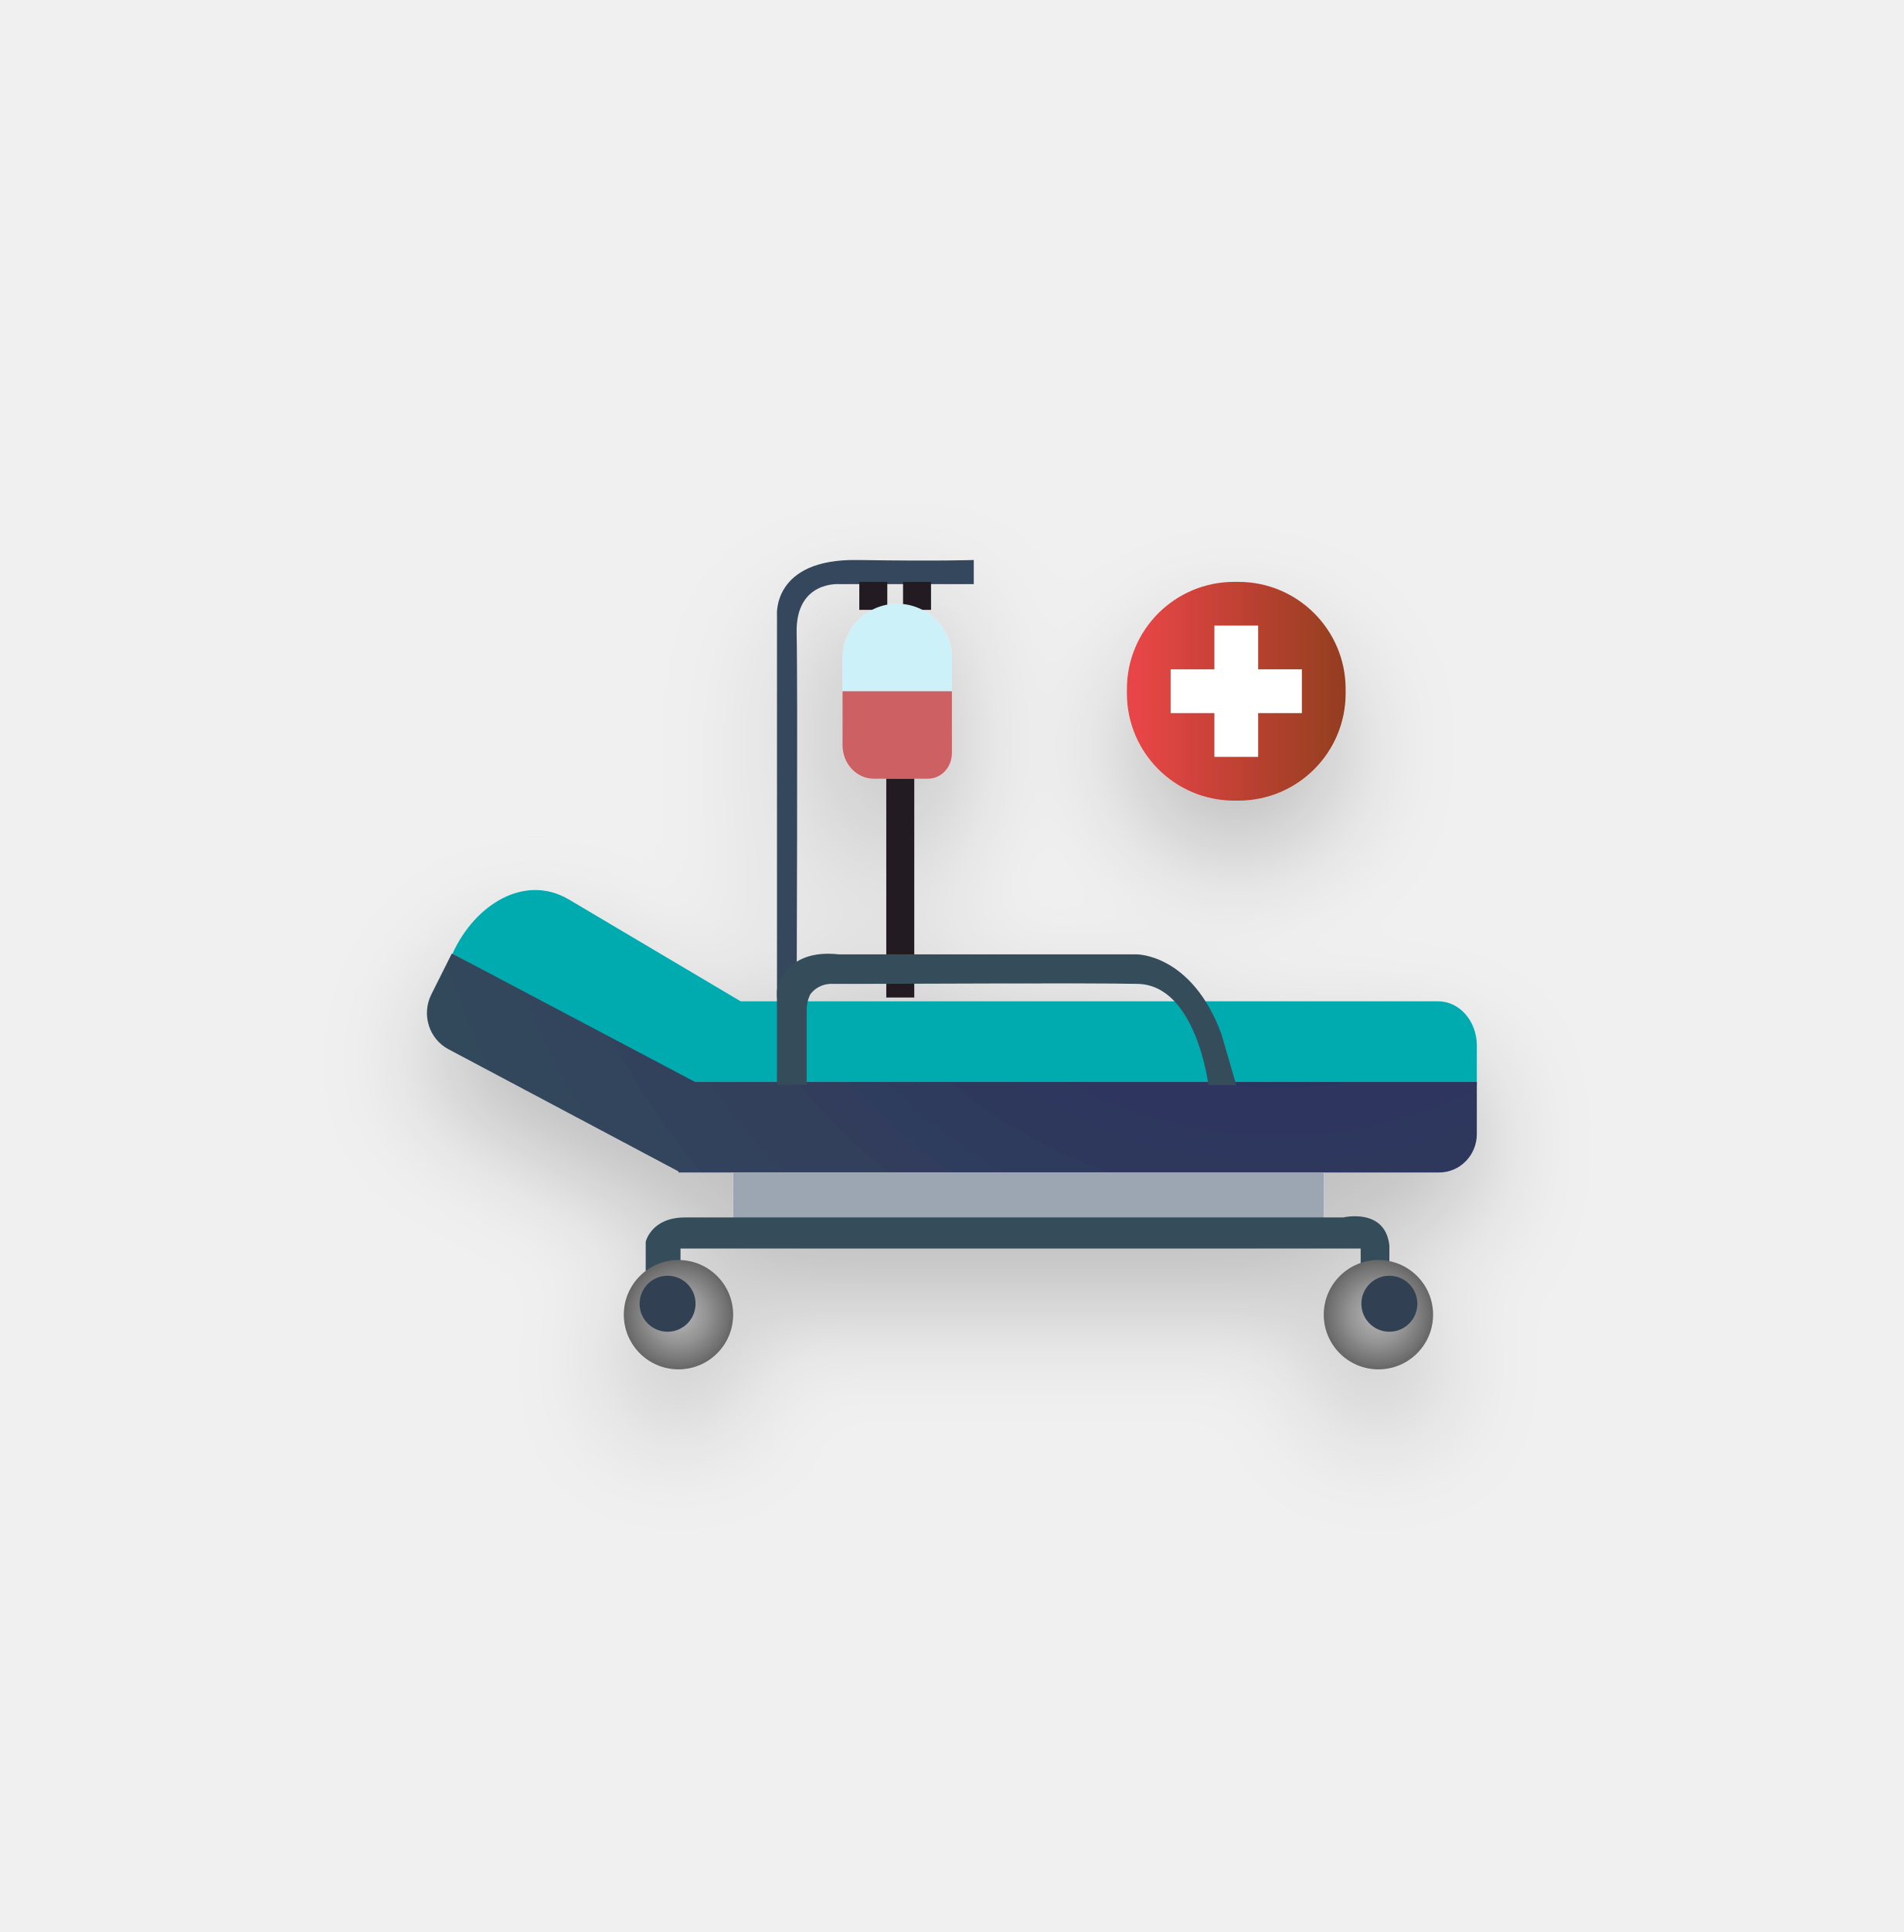
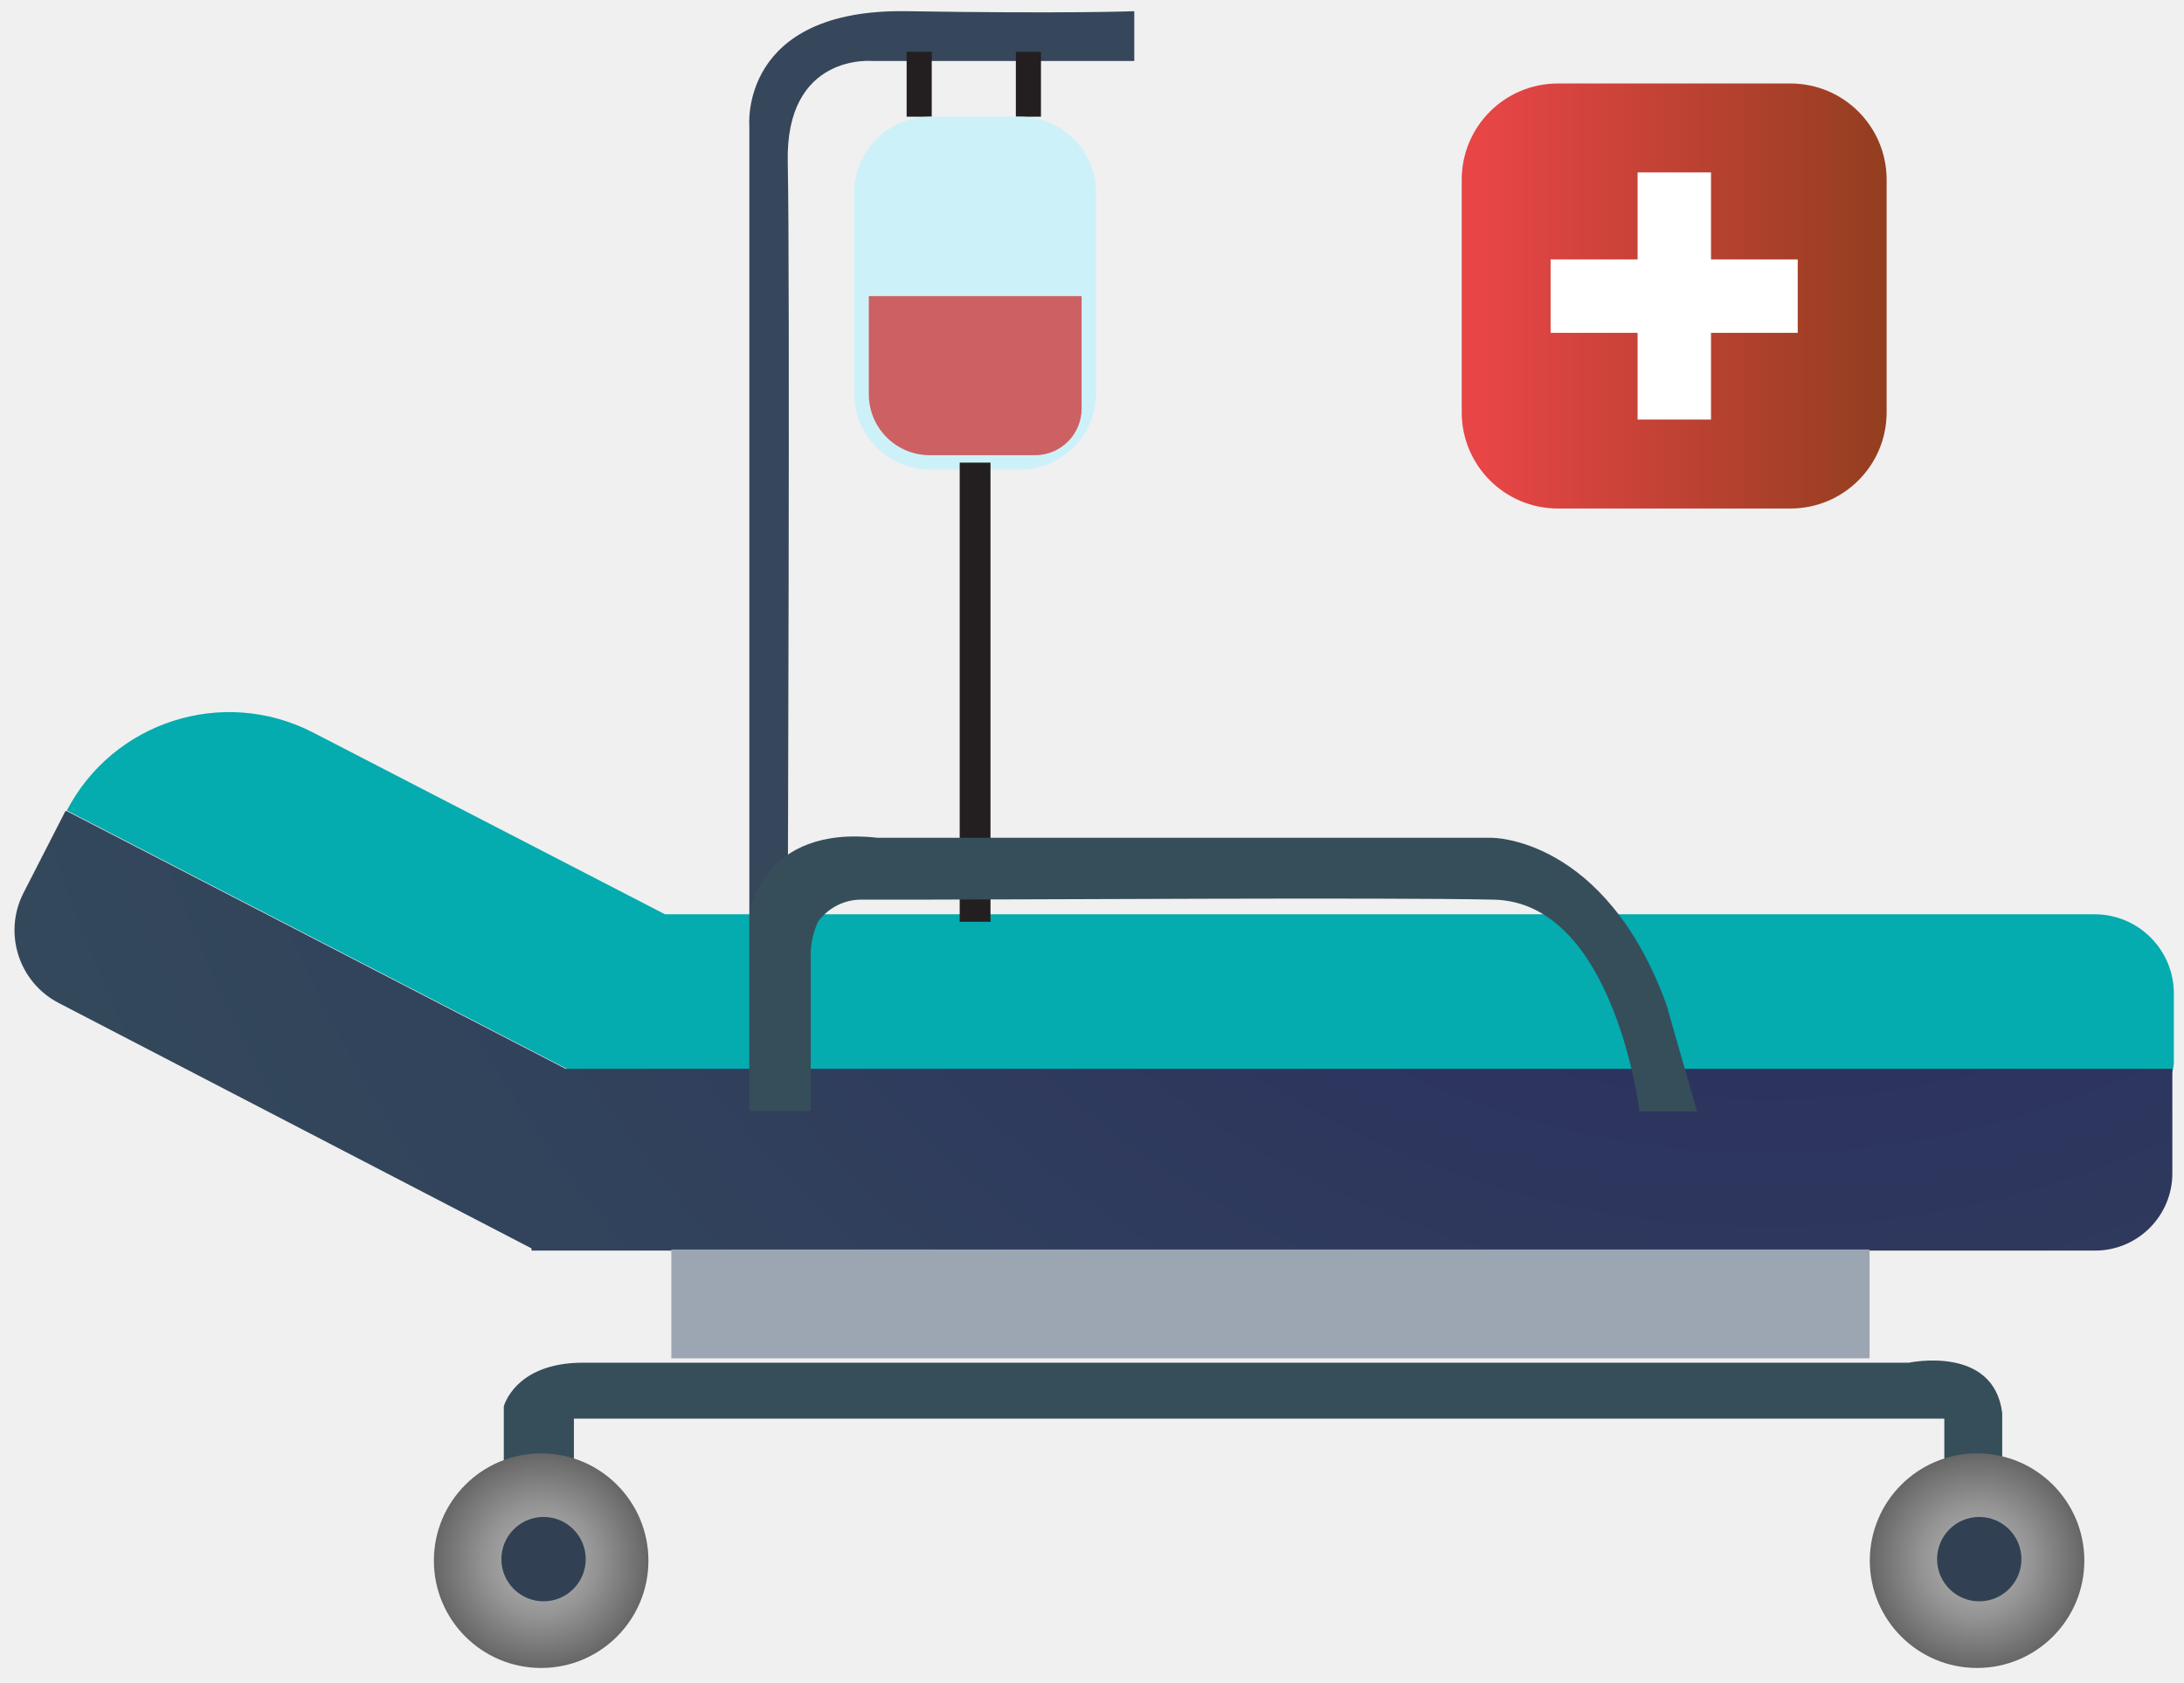
- <svg xmlns="http://www.w3.org/2000/svg" width="68" height="69" viewBox="0 0 68 69">
+ <svg xmlns="http://www.w3.org/2000/svg" width="87" height="67" viewBox="0 0 87 67">
  <defs>
-     <radialGradient id="chyg8ixh2b" cx="81.271%" cy="-121.88%" r="508.486%" fx="81.271%" fy="-121.88%" gradientTransform="matrix(.20833 0 0 1 .643 0)">
+     <radialGradient id="3wdhoq7r0a" cx="81.271%" cy="-121.88%" r="520.338%" fx="81.271%" fy="-121.88%" gradientTransform="matrix(.20359 0 0 1 .647 0)">
      <stop offset="0%" stop-color="#262261" />
      <stop offset="61%" stop-color="#31415C" />
      <stop offset="97%" stop-color="#354E5A" />
    </radialGradient>
-     <radialGradient id="7wqehwnumc" cx="50%" cy="50%" r="50%" fx="50%" fy="50%">
+     <radialGradient id="zwl3z8zeob" cx="50%" cy="50%" r="50%" fx="50%" fy="50%">
      <stop offset="0%" stop-color="#B3B3B3" />
      <stop offset="20%" stop-color="#ABABAB" />
      <stop offset="52%" stop-color="#949494" />
      <stop offset="90%" stop-color="#707070" />
      <stop offset="100%" stop-color="#666" />
    </radialGradient>
-     <linearGradient id="8xyxphajgd" x1="0%" x2="100.051%" y1="50.026%" y2="50.026%">
+     <linearGradient id="le4gt5l4mc" x1="0%" x2="100.051%" y1="50.026%" y2="50.026%">
      <stop offset="6%" stop-color="#E74546" />
      <stop offset="100%" stop-color="#933E1F" />
    </linearGradient>
-     <filter id="3e7rk3qxca" width="109.2%" height="113.7%" x="-4.6%" y="-6.4%" filterUnits="objectBoundingBox">
-       <feOffset dy="2" in="SourceAlpha" result="shadowOffsetOuter1" />
-       <feGaussianBlur in="shadowOffsetOuter1" result="shadowBlurOuter1" stdDeviation="2" />
-       <feColorMatrix in="shadowBlurOuter1" result="shadowMatrixOuter1" values="0 0 0 0 0 0 0 0 0 0 0 0 0 0 0 0 0 0 0.208 0" />
-       <feMerge>
-         <feMergeNode in="shadowMatrixOuter1" />
-         <feMergeNode in="SourceGraphic" />
-       </feMerge>
-     </filter>
  </defs>
  <g fill="none" fill-rule="evenodd">
    <g>
-       <g filter="url(#3e7rk3qxca)" transform="translate(-781 -228) translate(431 57)">
-         <g>
-           <g transform="translate(340 163.062) translate(19 17)">
-             <path d="M0 0H50V50H0z" />
-             <path fill="#36475B" fill-rule="nonzero" d="M25.781 10.938v.862h-4.787s-1.584-.14-1.54 1.75c.044 1.888 0 13.012 0 13.012h-.702v-13.64s-.187-2.03 2.872-1.984c2.964.046 4.157 0 4.157 0z" />
-             <path fill="#231F20" fill-rule="nonzero" d="M21.692 11.719H22.692V12.719H21.692zM23.254 11.719H24.254V12.719H23.254z" />
-             <rect width="3.906" height="6.25" x="21.094" y="12.5" fill="#CDF1F9" fill-rule="nonzero" rx="1.953" />
-             <path fill="#04ABAF" fill-rule="nonzero" d="M42.357 26.699H17.455l-6.148-3.644c-1.56-.91-3.337.166-4.147 1.945l9.731 5.469.107-.232c.08.05.17.078.263.079h25.907c.32 0 .58-.297.582-.664v-1.39c-.01-.872-.633-1.57-1.393-1.563z" />
-             <path fill="url(#chyg8ixh2b)" fill-rule="nonzero" d="M15.828 29.58L7.16 25h-.026L6.4 26.465c-.347.71-.076 1.573.611 1.942l8.223 4.367v.038h27.171c.74 0 1.342-.613 1.344-1.37V29.58H15.828z" />
-             <path fill="#9CA6B3" fill-rule="nonzero" d="M17.188 32.813H38.282V35.157H17.188z" />
-             <path fill="#354E5A" fill-rule="nonzero" d="M14.063 36.406v-1.12s.197-.868 1.401-.868h23.507s1.503-.36 1.654.999v1.302h-1.026v-1.19H15.306v1.172h-1.243v-.295z" />
-             <circle cx="40.234" cy="37.891" r="1.953" fill="url(#7wqehwnumc)" fill-rule="nonzero" />
-             <circle cx="40.625" cy="37.5" r="1" fill="#314153" fill-rule="nonzero" />
-             <circle cx="15.234" cy="37.891" r="1.953" fill="url(#7wqehwnumc)" fill-rule="nonzero" />
-             <circle cx="14.844" cy="37.5" r="1" fill="#314153" fill-rule="nonzero" />
-             <path fill="#CD6062" fill-rule="nonzero" d="M21.094 15.625H25v2.21c0 .506-.382.915-.854.915h-1.933c-.618 0-1.12-.536-1.12-1.198v-1.927z" />
-             <path fill="#231F20" fill-rule="nonzero" d="M22.656 18.75H23.656V26.563H22.656z" />
-             <path fill="#354E5A" fill-rule="nonzero" d="M34.627 27.866C33.564 25 31.6 25.023 31.6 25.023H20.974c-2.027-.227-2.224 1.304-2.224 1.304v3.353h1.063v-2.608c-.008-.214.036-.428.128-.622.168-.224.43-.361.711-.373h1.06c1.614 0 8.104-.04 9.927 0 2.084.045 2.523 3.61 2.523 3.61h.994l-.53-1.821z" />
-             <rect width="7.813" height="7.813" x="31.25" y="11.719" fill="url(#8xyxphajgd)" fill-rule="nonzero" rx="3.83" />
-             <path fill="#FFF" fill-rule="nonzero" d="M34.375 13.281H35.938V17.969H34.375z" />
-             <path fill="#FFF" fill-rule="nonzero" d="M34.375 13.281L35.938 13.281 35.938 17.969 34.375 17.969z" transform="rotate(-90 35.156 15.625)" />
-           </g>
-         </g>
+       <g transform="translate(-193 -135) translate(180 111)">
+         <path d="M0.157 0.696H113.287V113.826H0.157z" />
+         <path fill="#36475B" fill-rule="nonzero" d="M58.184 24.445v1.984H47.74s-3.455-.322-3.36 4.029c.096 4.351 0 29.97 0 29.97h-1.53V29.014s-.41-4.673 6.265-4.568c6.466.104 9.068 0 9.068 0z" />
+         <path fill="#231F20" fill-rule="nonzero" d="M49.116 26.063H50.116V28.648H49.116zM53.467 26.063H54.467V28.648H53.467z" />
+         <rect width="9.633" height="14.054" x="47.027" y="28.648" fill="#CDF1F9" fill-rule="nonzero" rx="3.03" />
+         <path fill="#04ABAF" fill-rule="nonzero" d="M96.413 60.411H39.49l-14.054-7.257c-3.563-1.814-7.923-.42-9.773 3.124l22.54 11.643.243-.46c.184.1.39.153.6.156h59.22c.731 0 1.326-.591 1.33-1.323v-2.767c-.023-1.738-1.446-3.13-3.184-3.116z" />
+         <path fill="url(#3wdhoq7r0a)" fill-rule="nonzero" d="M35.531 66.564l-19.867-10.26h-.06l-1.68 3.28c-.797 1.59-.174 3.525 1.4 4.352l18.85 9.781v.087h62.282c1.698 0 3.076-1.374 3.08-3.072v-4.168H35.532z" />
+         <path fill="#9CA6B3" fill-rule="nonzero" d="M39.743 73.761H87.475V78.095H39.743z" />
+         <path fill="#354E5A" fill-rule="nonzero" d="M33.069 82.254v-2.245s.444-1.74 3.15-1.74h52.823s3.376-.723 3.716 2v2.612h-2.306v-2.385h-54.59v2.35H33.07v-.592z" />
+         <circle cx="91.757" cy="86.153" r="4.273" fill="url(#zwl3z8zeob)" fill-rule="nonzero" />
+         <circle cx="91.844" cy="86.092" r="1.68" fill="#314153" fill-rule="nonzero" />
+         <circle cx="34.557" cy="86.153" r="4.273" fill="url(#zwl3z8zeob)" fill-rule="nonzero" />
+         <circle cx="34.653" cy="86.092" r="1.68" fill="#314153" fill-rule="nonzero" />
+         <path fill="#CD6062" fill-rule="nonzero" d="M47.61 35.793h8.476v4.481c0 1.024-.83 1.854-1.853 1.854h-4.195c-1.34 0-2.428-1.087-2.428-2.428v-3.907z" />
+         <path fill="#231F20" fill-rule="nonzero" d="M51.23 42.424H52.457V60.708H51.23z" />
+         <path fill="#354E5A" fill-rule="nonzero" d="M79.382 64.005c-2.445-6.692-6.962-6.64-6.962-6.64H47.967c-4.664-.53-5.117 3.046-5.117 3.046v7.832h2.445v-6.091c-.018-.501.083-1 .296-1.454.385-.523.987-.843 1.636-.87h2.437c3.716 0 18.649-.095 22.843 0 4.795.105 5.805 8.433 5.805 8.433H80.6l-1.219-4.256z" />
+         <rect width="16.926" height="16.926" x="71.228" y="27.325" fill="url(#le4gt5l4mc)" fill-rule="nonzero" rx="3.83" />
+         <path fill="#FFF" fill-rule="nonzero" d="M78.234 30.867H81.158V40.709H78.234z" />
+         <path fill="#FFF" fill-rule="nonzero" d="M78.229 30.871L81.153 30.871 81.153 40.714 78.229 40.714z" transform="rotate(-90 79.691 35.793)" />
      </g>
    </g>
  </g>
</svg>
